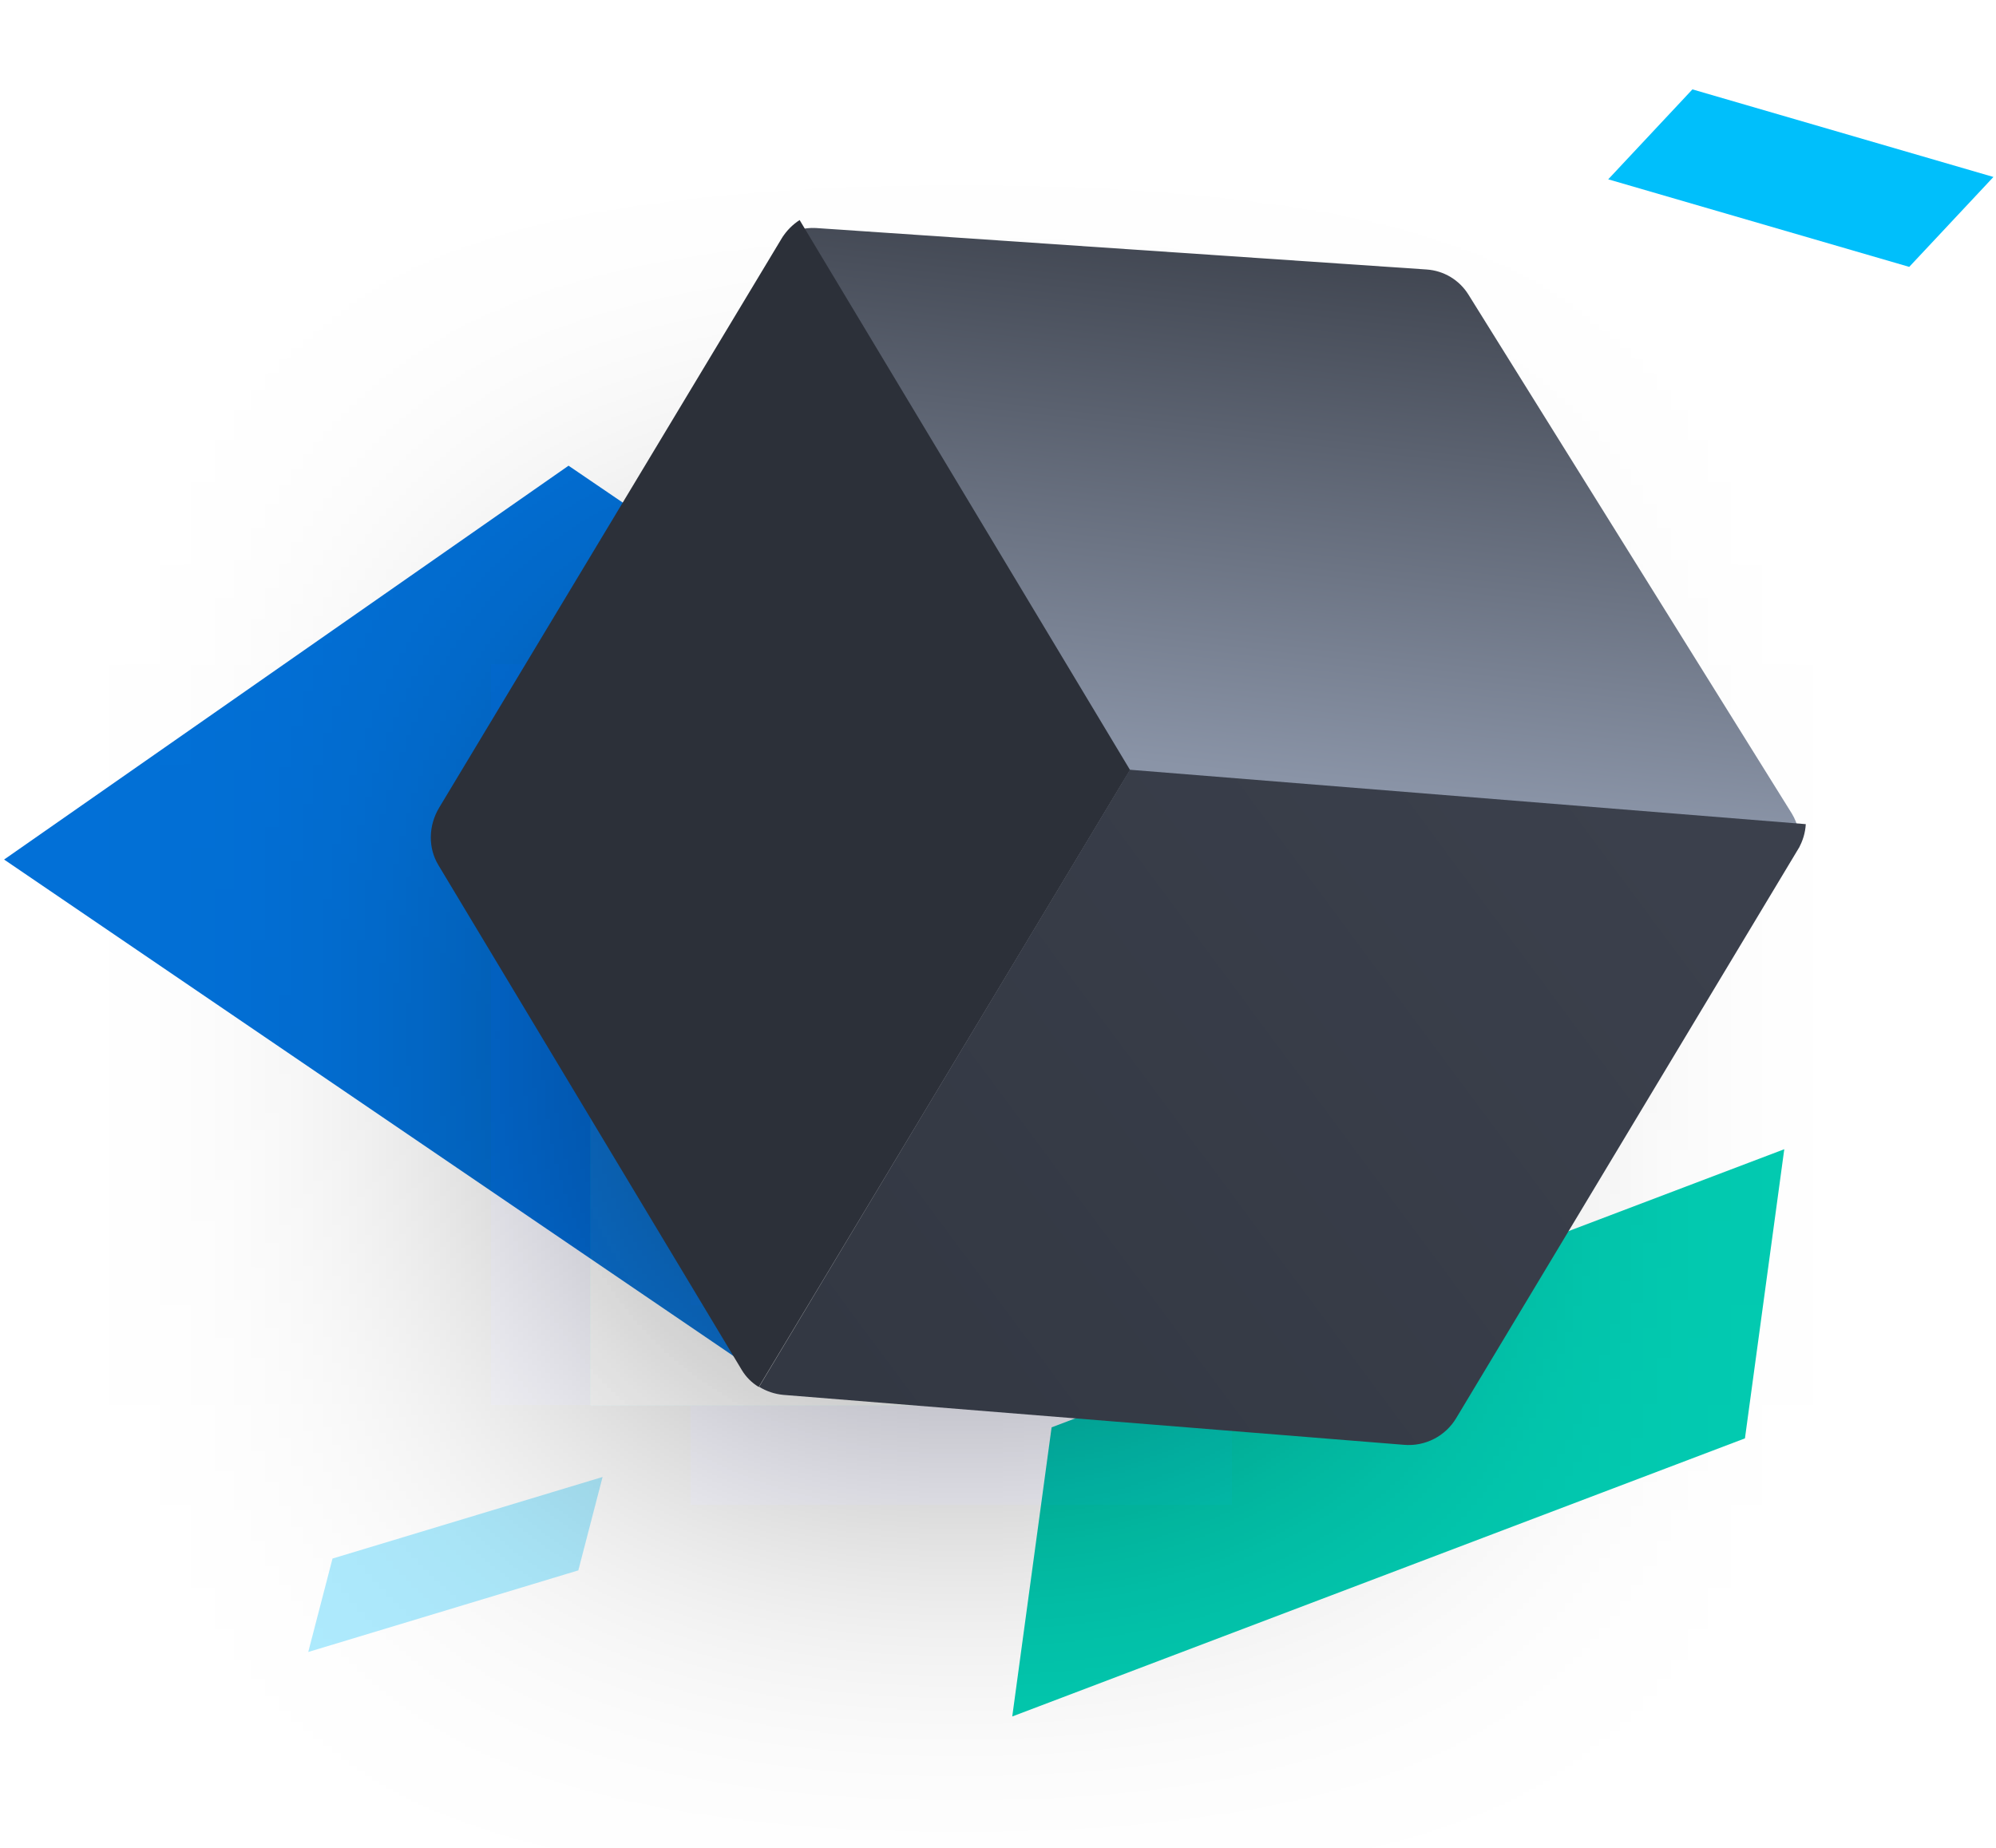
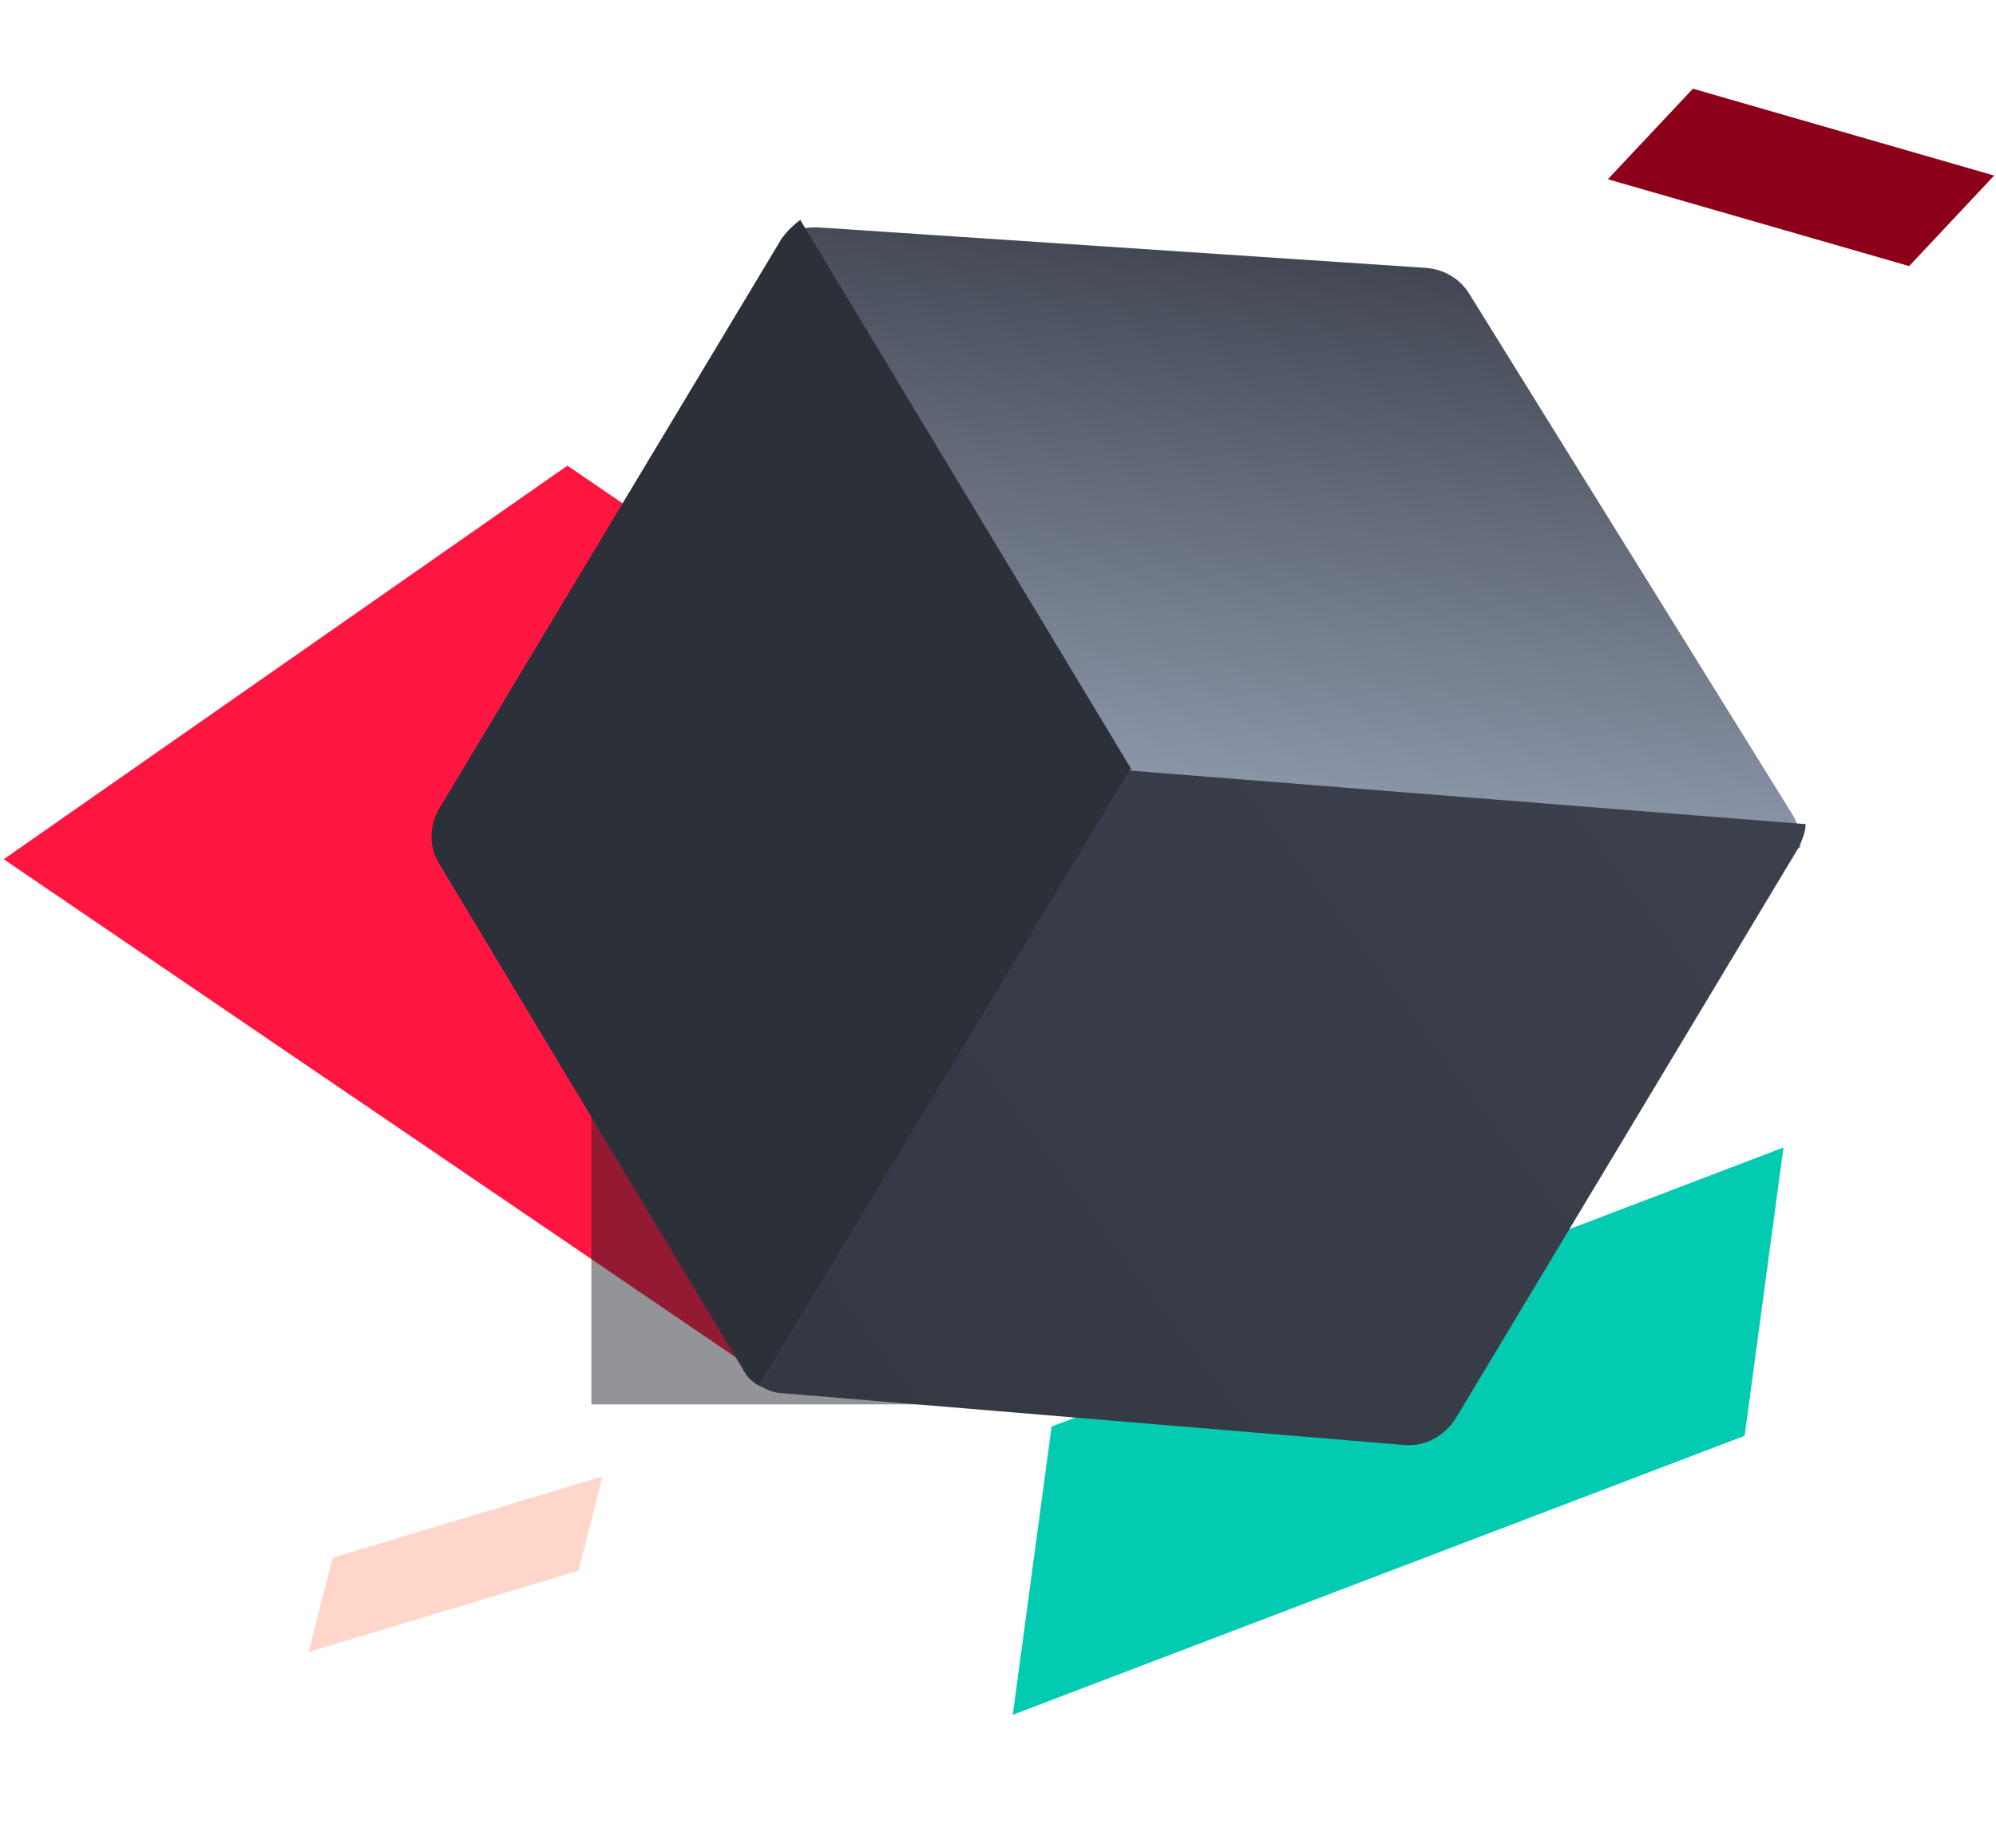
- <svg xmlns="http://www.w3.org/2000/svg" width="108" height="100">
-   <defs>
-     <filter x="-90%" y="-90%" width="280%" height="280%" filterUnits="objectBoundingBox" id="a">
-       <feGaussianBlur stdDeviation="12" in="SourceGraphic" />
-     </filter>
-     <linearGradient x1="17.713%" y1="0%" x2="77.754%" y2="68.424%" id="b">
-       <stop stop-color="#2C3039" offset="0%" />
-       <stop stop-color="#8A94A7" offset="100%" />
-     </linearGradient>
-     <linearGradient x1="49.892%" y1=".428%" x2="24.856%" y2="100%" id="c">
-       <stop stop-color="#3B404C" offset="0%" />
-       <stop stop-color="#333843" offset="100%" />
-     </linearGradient>
-   </defs>
-   <g fill="none" fill-rule="evenodd">
-     <path fill-opacity=".32" fill="#00BFFB" d="M31.292 84.984l1.313-5.055-14.613 4.415-1.313 5.056z" />
-     <path d="M41.203 74.416L.222 46.516l30.541-21.314 23.908 16.277-11.69 10.84-1.706 22-.072.097z" fill="#0270D7" />
-     <path fill="#00BFFB" d="M103.305 14.443l4.556-4.866-16.287-4.74-4.556 4.867z" />
-     <path fill="#02CBB1" d="M56.9 77.244L54.771 92.89 94.416 77.84l2.128-15.648z" />
-     <path fill-opacity=".48" fill="#1D2026" filter="url(#a)" d="M31.778 38.241h40v40h-40z" transform="translate(.222 -2.241)" />
-     <path d="M88.023 31.352a2.962 2.962 0 0 0-1.296-1.359l-29.464-15.06a2.888 2.888 0 0 0-2.634.001L25.147 30.03a2.972 2.972 0 0 0-1.298 1.361l32.078 16.398 32.096-16.436z" fill="url(#b)" fill-rule="nonzero" transform="rotate(31 66.542 55.443)" />
-     <path d="M43.266 11.908a3.154 3.154 0 0 0-.96.977L23.763 43.707c-.586.974-.605 2.174-.048 3.1l16.423 27.335c.228.379.543.693.917.917l20.09-33.39-17.878-29.76z" fill="#2C3039" fill-rule="nonzero" />
-     <path d="M38.935 50.59v38.956a3.04 3.04 0 0 0 1.35-.3L70.47 74.263a2.994 2.994 0 0 0 1.67-2.697V35.608a2.98 2.98 0 0 0-.342-1.33L38.935 50.59z" fill="url(#c)" transform="rotate(31 66.143 86.153)" />
-   </g>
+ <svg xmlns="http://www.w3.org/2000/svg" version="1.1" id="Layer_1" x="0px" y="0px" viewBox="0 0 108 100" style="enable-background:new 0 0 108 100;" xml:space="preserve">
+   <style type="text/css">
+ 	.st0{fill-rule:evenodd;clip-rule:evenodd;fill:#FF7E5A;fill-opacity:0.32;}
+ 	.st1{fill-rule:evenodd;clip-rule:evenodd;fill:#FF1640;}
+ 	.st2{fill-rule:evenodd;clip-rule:evenodd;fill:#8C0019;}
+ 	.st3{fill-rule:evenodd;clip-rule:evenodd;fill:#02CBB1;}
+ 	.st4{fill-rule:evenodd;clip-rule:evenodd;fill:#1D2026;fill-opacity:0.48;}
+ 	.st5{fill:url(#SVGID_1_);}
+ 	.st6{fill:#2C3039;}
+ 	.st7{fill-rule:evenodd;clip-rule:evenodd;fill:url(#SVGID_2_);}
+ </style>
+   <path class="st0" d="M31.3,85l1.3-5.1L18,84.3l-1.3,5.1L31.3,85z" />
+   <path class="st1" d="M41.2,74.4l-41-27.9l30.5-21.3l23.9,16.3L43,52.3L41.2,74.4C41.3,74.3,41.2,74.4,41.2,74.4z" />
+   <path class="st2" d="M103.3,14.4l4.6-4.9L91.6,4.8L87,9.7L103.3,14.4z" />
+   <path class="st3" d="M56.9,77.2l-2.1,15.6l39.6-15.1l2.1-15.6L56.9,77.2z" />
+   <path class="st4" d="M32,36h40v40H32V36z" />
+   <linearGradient id="SVGID_1_" gradientUnits="userSpaceOnUse" x1="-196.556" y1="304.768" x2="-195.956" y2="304.084" gradientTransform="matrix(55.0079 33.0521 17.0855 -28.435 5661.305 15166.482)">
+     <stop offset="0" style="stop-color:#2C3039" />
+     <stop offset="1" style="stop-color:#8A94A7" />
+   </linearGradient>
+   <path class="st5" d="M97.4,45.9c0.1-0.6-0.1-1.3-0.4-1.8L79.5,15.9c-0.5-0.8-1.3-1.3-2.3-1.4l-33-2.2c-0.6,0-1.3,0.1-1.8,0.5  l19.1,30.6L97.4,45.9L97.4,45.9z" />
+   <path class="st6" d="M43.3,11.9c-0.4,0.3-0.7,0.6-1,1L23.8,43.7c-0.6,1-0.6,2.2,0,3.1l16.4,27.3c0.2,0.4,0.5,0.7,0.9,0.9l20.1-33.4  L43.3,11.9L43.3,11.9z" />
+   <linearGradient id="SVGID_2_" gradientUnits="userSpaceOnUse" x1="-192.018" y1="305.661" x2="-192.268" y2="304.665" gradientTransform="matrix(28.4623 17.1018 28.4652 -47.3741 -3149.37 17803.986)">
+     <stop offset="0" style="stop-color:#3B404C" />
+     <stop offset="1" style="stop-color:#333843" />
+   </linearGradient>
+   <path class="st7" d="M61.1,41.7L41.1,75c0.4,0.2,0.8,0.4,1.3,0.4L76,78.2c1.1,0.1,2.2-0.5,2.8-1.5l18.5-30.8  c0.2-0.4,0.4-0.9,0.4-1.3L61.1,41.7z" />
</svg>
